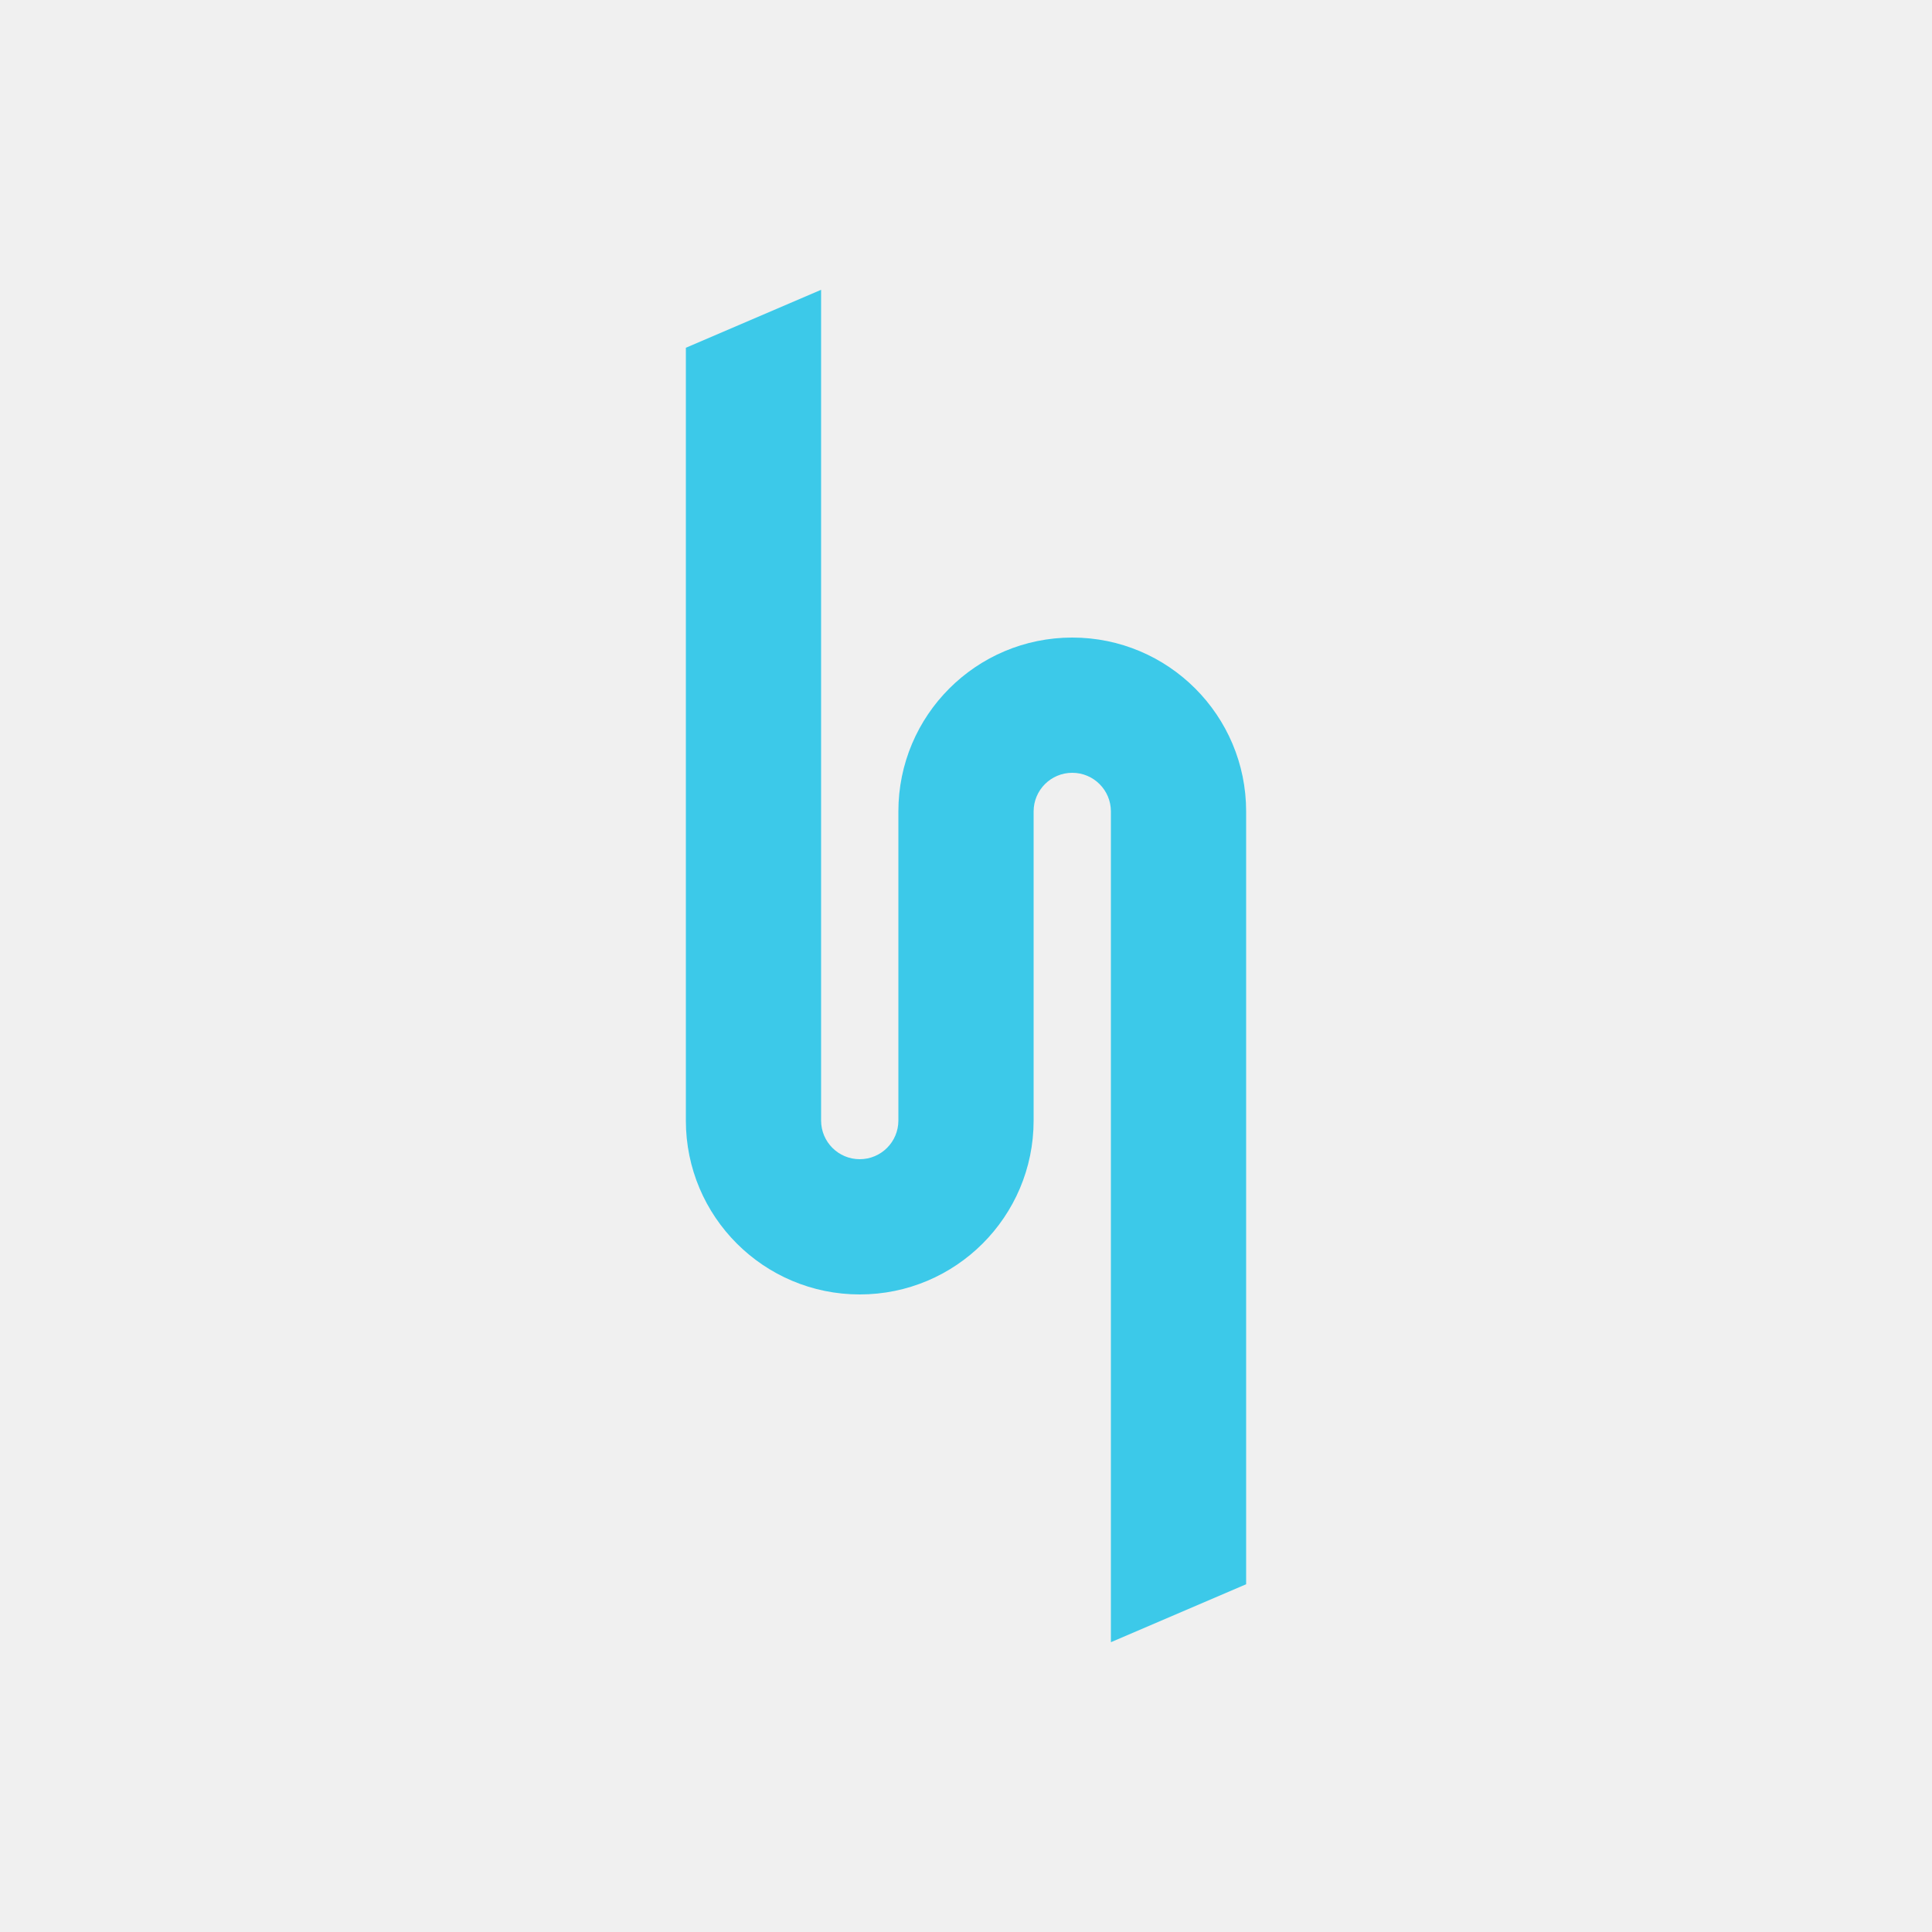
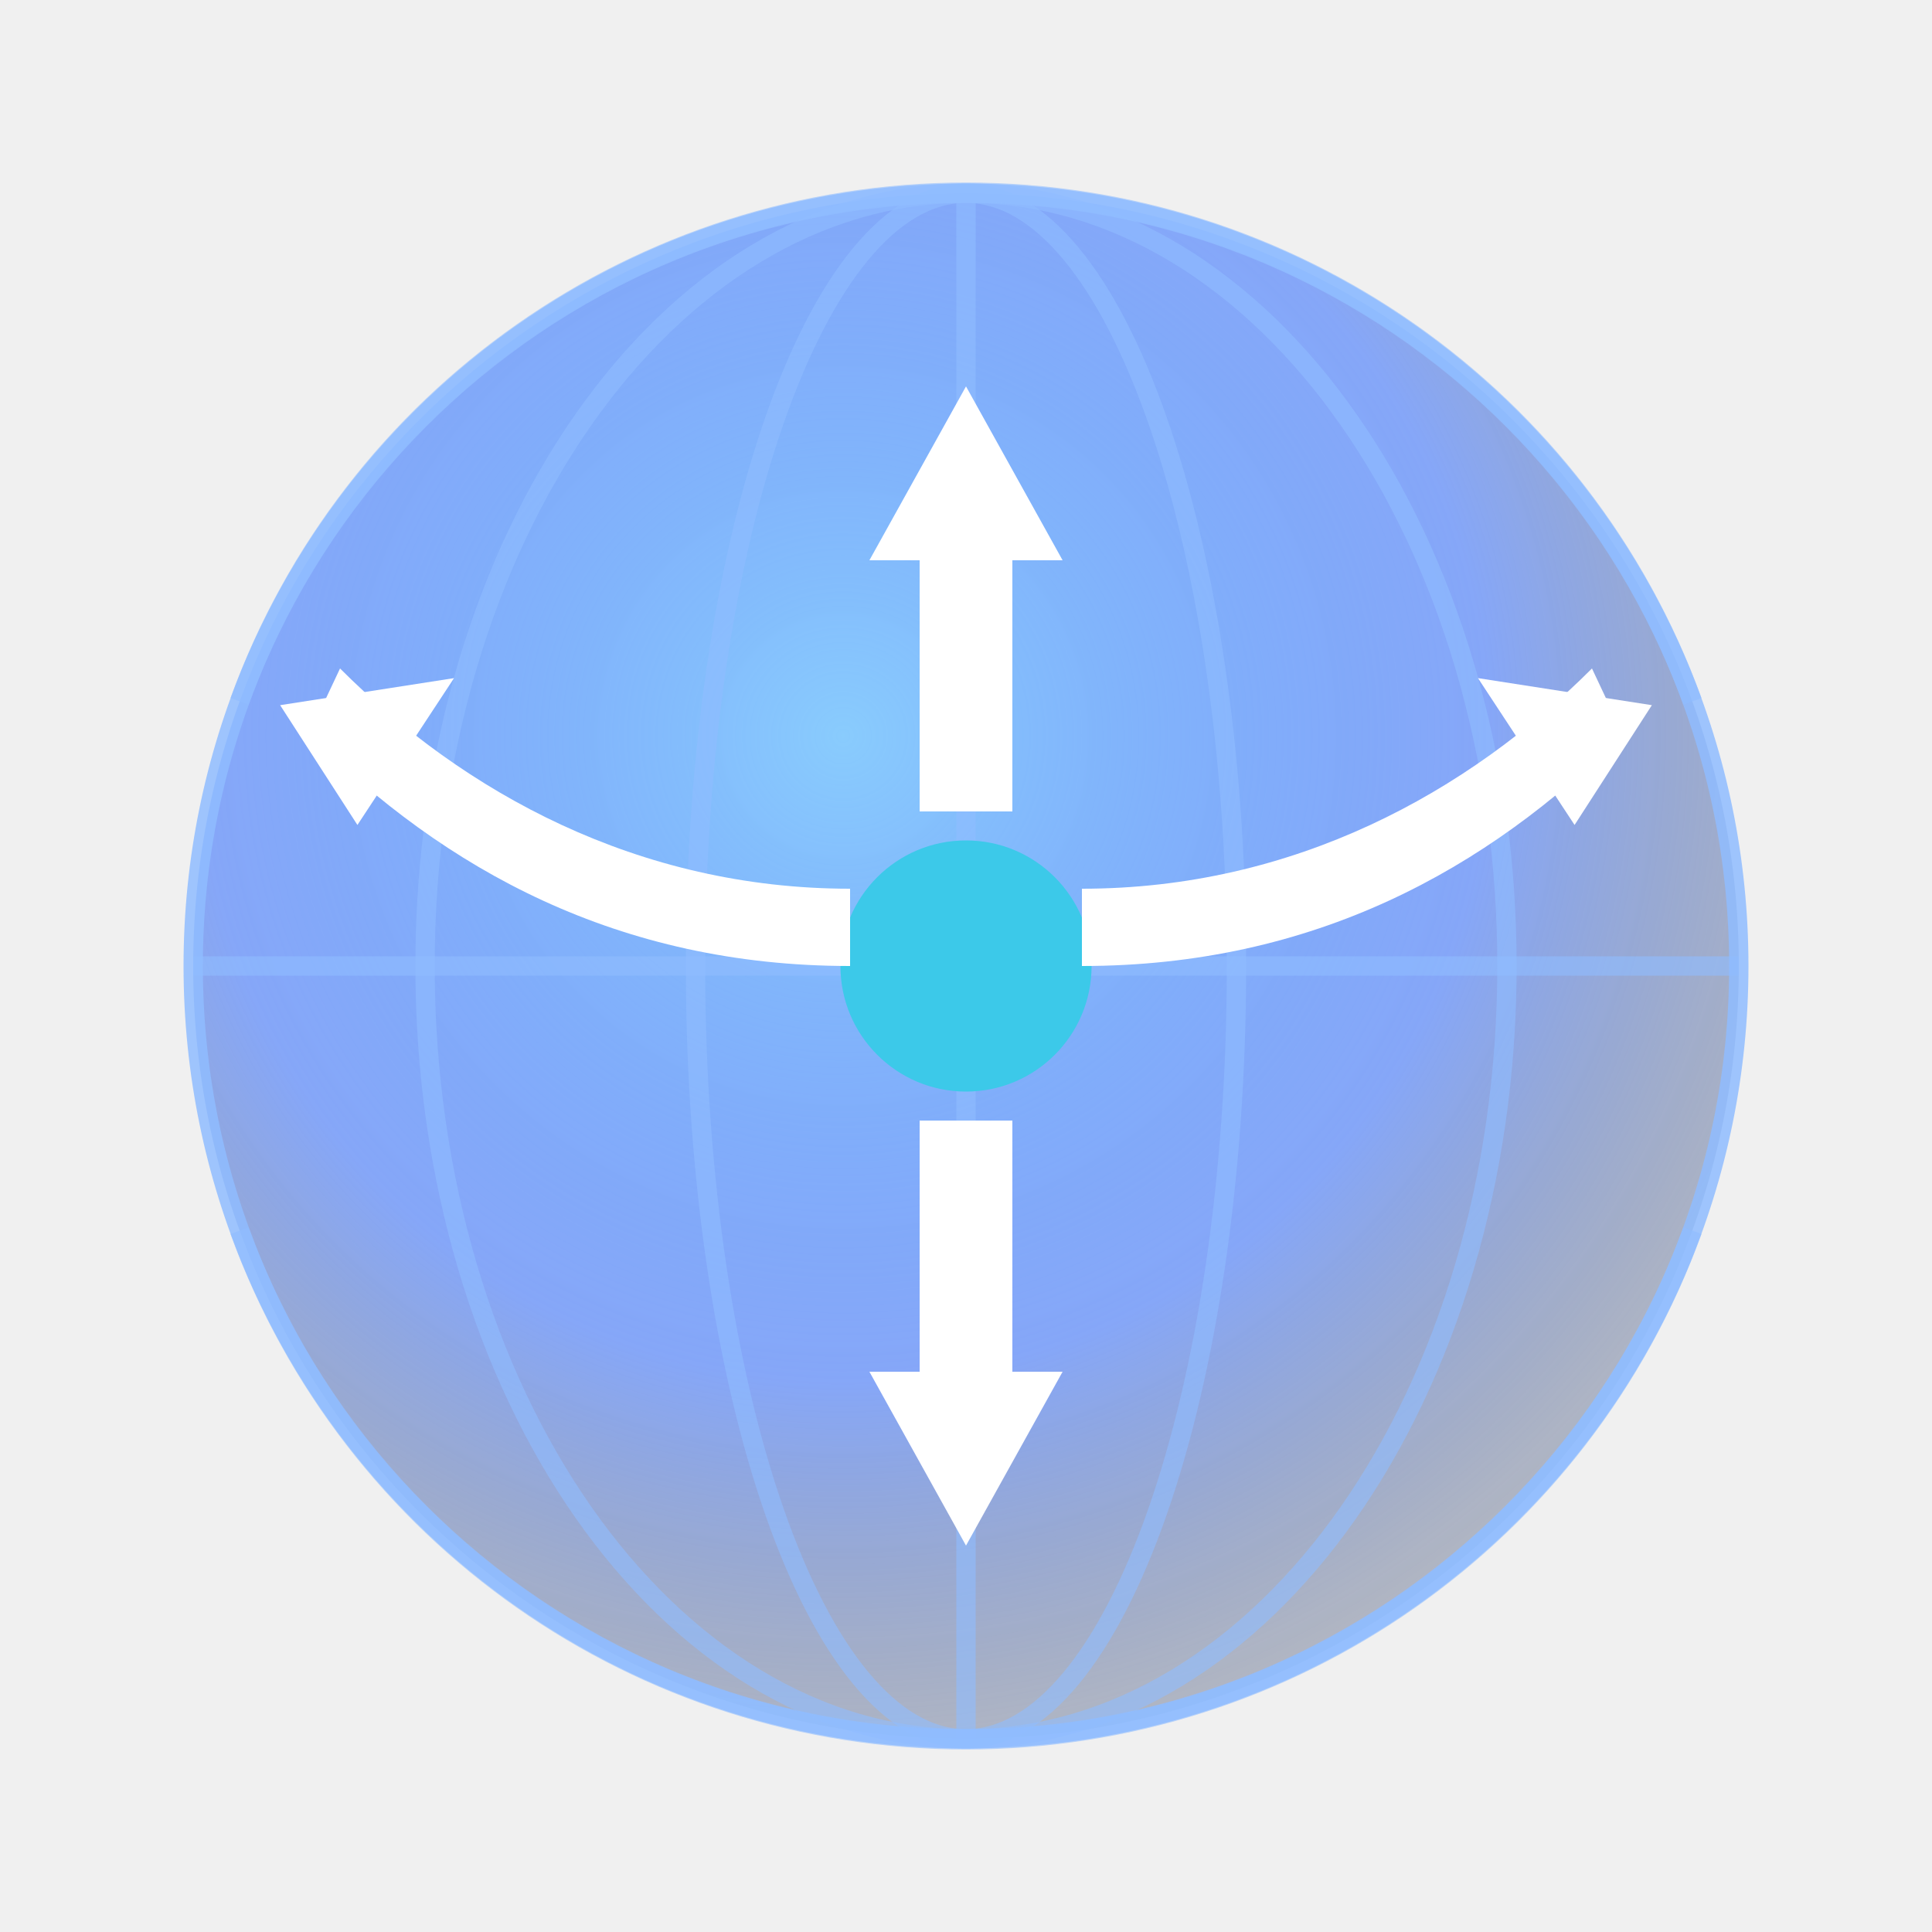
- <svg xmlns="http://www.w3.org/2000/svg" viewBox="0 0 200 200">
-   <path fill="#3cc9e9" d="M71 36 L71 116 A18 18 0 0 0 107 116 L107 84 A4 4 0 0 1 115 84 L115 170 L129 164 L129 84 A18 18 0 0 0 93 84 L93 116 A4 4 0 0 1 85 116 L85 30 Z" />
+ <svg xmlns="http://www.w3.org/2000/svg" viewBox="0 0 100 100" width="100" height="100" role="img" aria-label="BlueDome Team">
+   <defs>
+     <radialGradient id="bd-globe" cx="42%" cy="35%" r="70%">
+       <stop offset="0%" stop-color="#7ec8ff" stop-opacity="0.9" />
+       <stop offset="60%" stop-color="#2f6bff" stop-opacity="0.55" />
+       <stop offset="100%" stop-color="#0c1a3c" stop-opacity="0.25" />
+     </radialGradient>
+   </defs>
+   <g transform="translate(50 50)">
+     <circle r="40" fill="url(#bd-globe)" />
+     <g fill="none" stroke="#8fbcff" stroke-opacity="0.6" stroke-width="1">
+       <circle r="40" stroke-opacity="0.85" />
+       <ellipse rx="14" ry="40" />
+       <ellipse rx="28" ry="40" />
+       <line x1="0" y1="-40" x2="0" y2="40" />
+       <line x1="-40" y1="0" x2="40" y2="0" />
+       <path d="M-37.6 -13.7 A 40 40 0 0 1 37.6 -13.7" />
+       <path d="M-37.6 13.7 A 40 40 0 0 0 37.6 13.7" />
+     </g>
+     <circle r="6.5" fill="#3cc9e9" />
+     <g fill="#ffffff">
+       <path d="M-2.4 -8 h4.8 v-16 h-4.8 Z" />
+       <path d="M0 -30 l5 9 h-10 Z" />
+       <path d="M-2.4 8 h4.8 v16 h-4.8 Z" />
+       <path d="M0 30 l5 -9 h-10 Z" />
+       <path d="M-6 0 C -18 0 -27 -5 -34 -12 l1.6 -3.4 C -26 -9 -17 -4 -6 -4 Z" />
+       <path d="M-35.5 -13.5 l9 -1.4 -5 7.6 Z" />
+       <path d="M6 0 C 18 0 27 -5 34 -12 l-1.6 -3.4 C 26 -9 17 -4 6 -4 Z" />
+       <path d="M35.5 -13.5 l-9 -1.4 5 7.6 Z" />
+     </g>
+   </g>
</svg>
